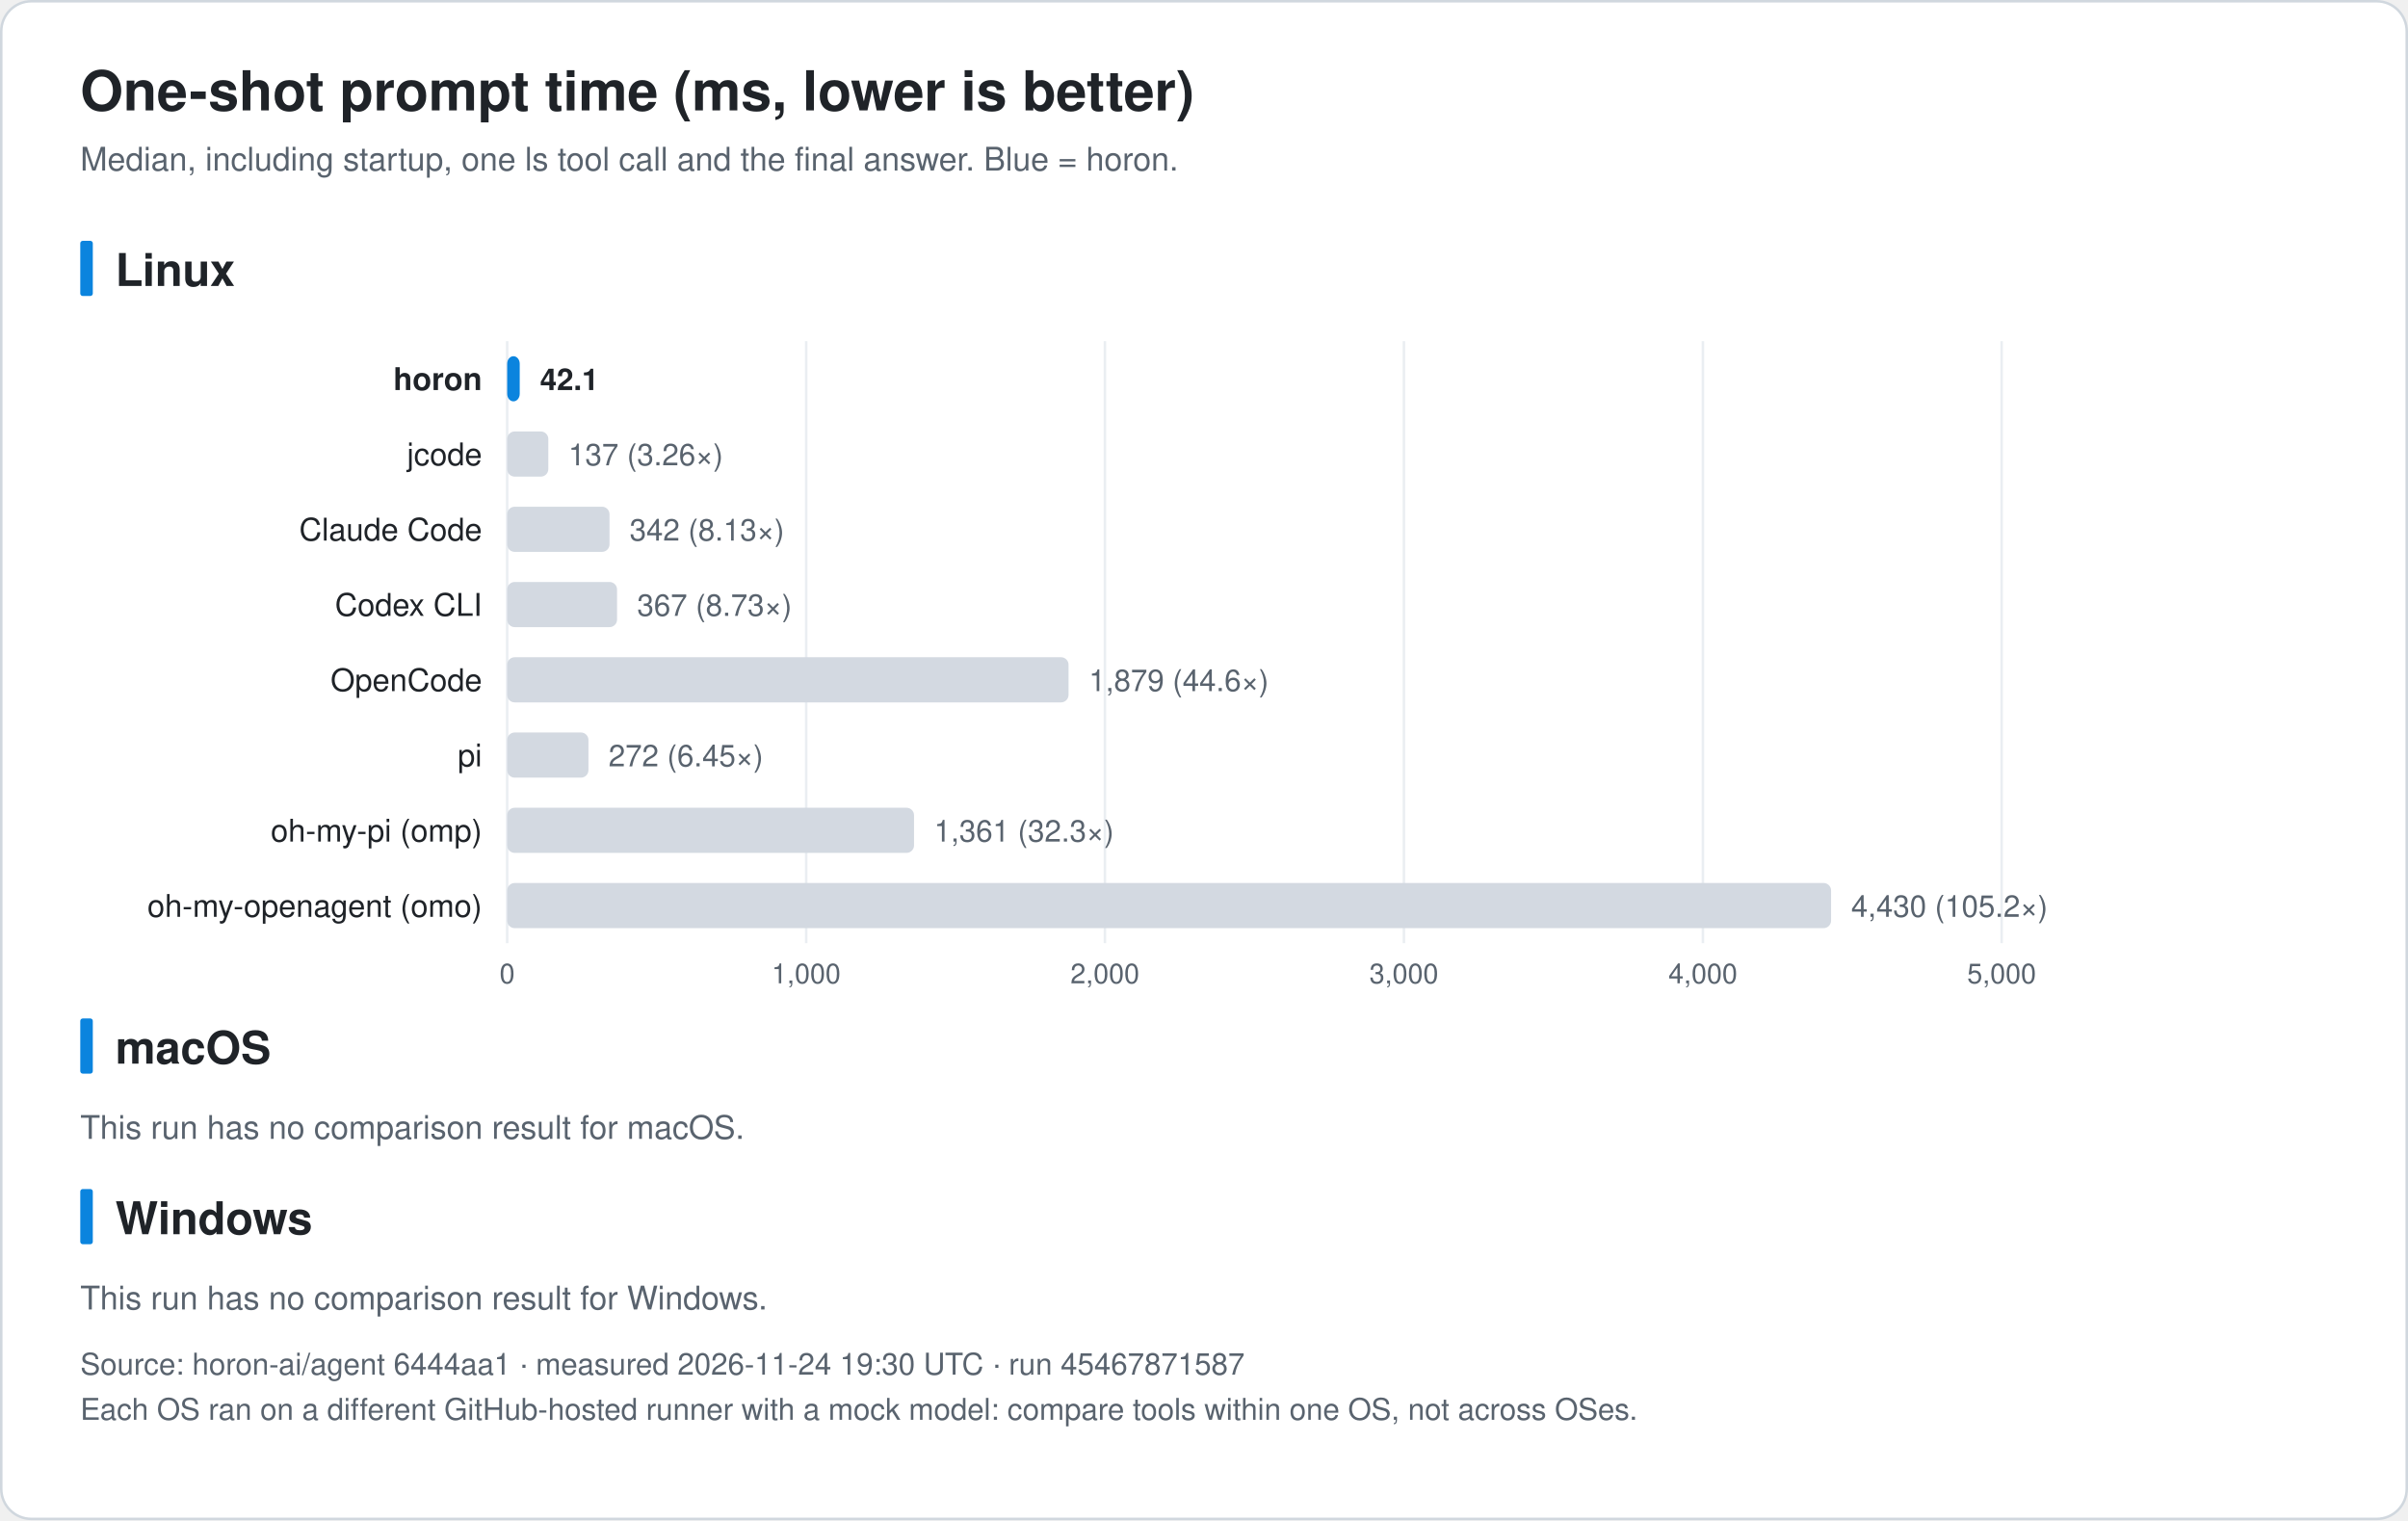
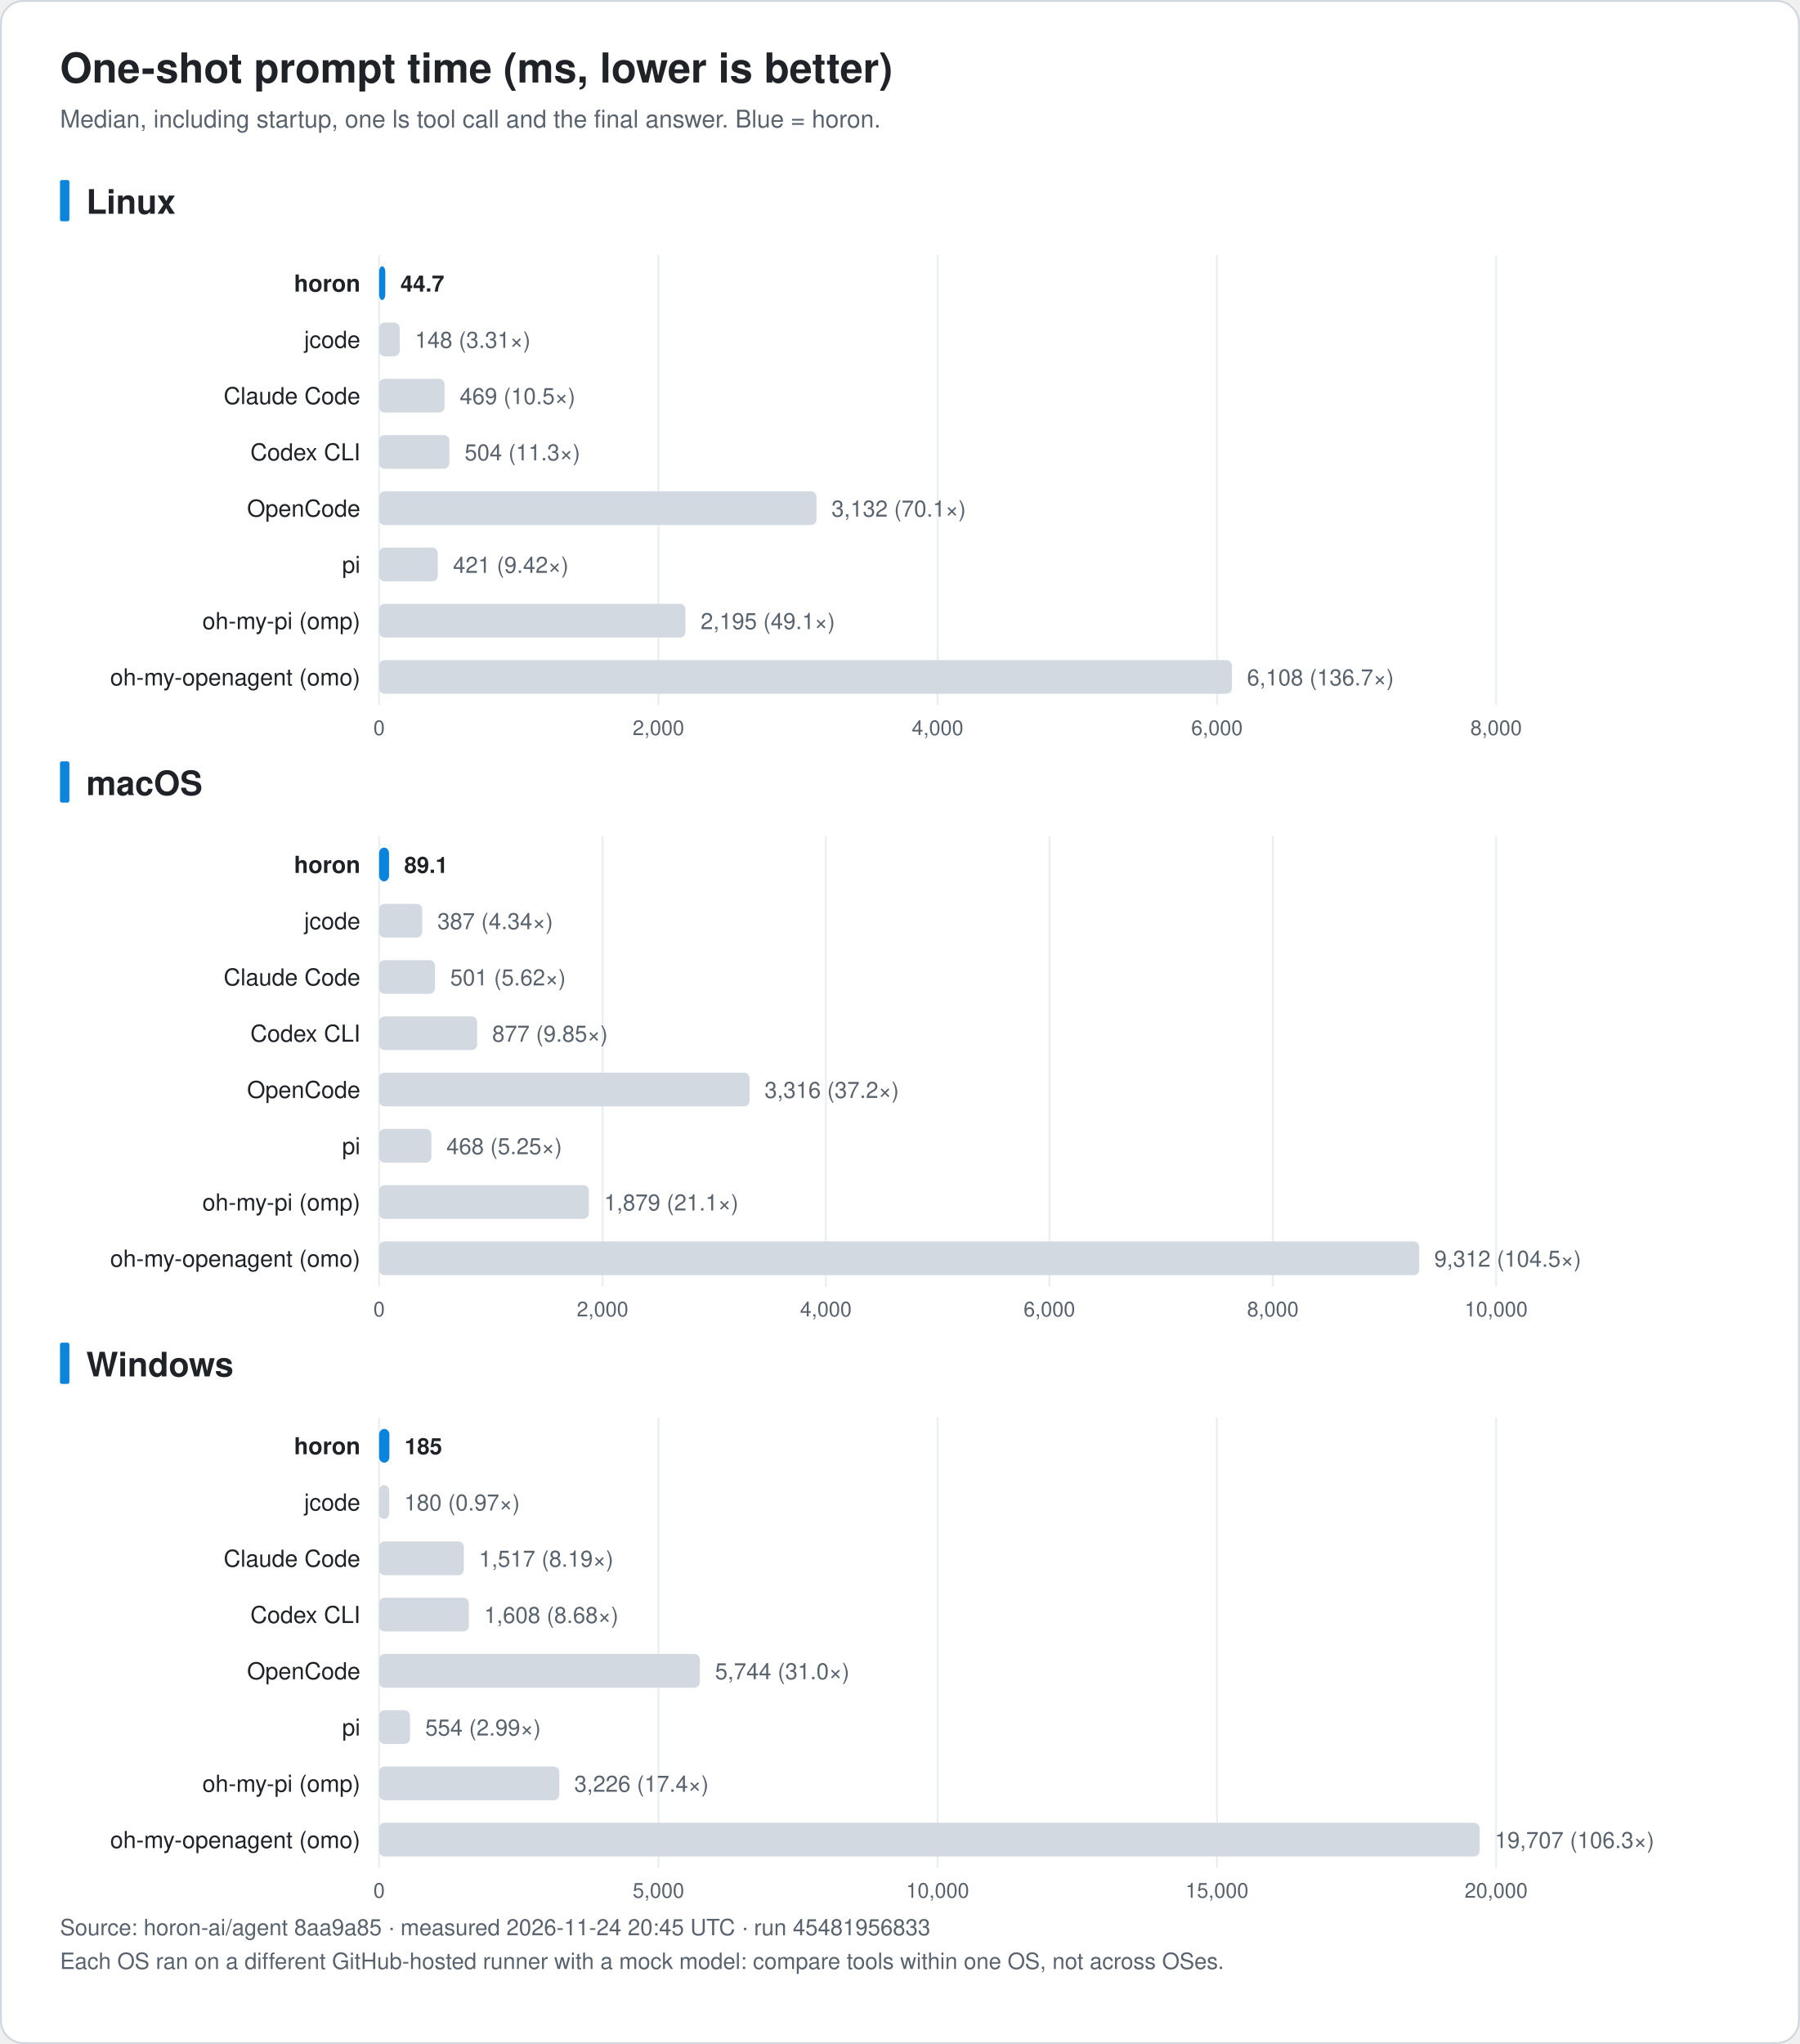
- <svg xmlns="http://www.w3.org/2000/svg" width="960" height="606" viewBox="0 0 960 606" font-family="-apple-system, BlinkMacSystemFont, 'Segoe UI', 'Noto Sans KR', 'Apple SD Gothic Neo', Helvetica, Arial, sans-serif" role="img">
-   <rect x="0.5" y="0.5" width="959" height="605" rx="12" fill="#ffffff" stroke="#d0d7de" />
+ <svg xmlns="http://www.w3.org/2000/svg" width="960" height="1090" viewBox="0 0 960 1090" font-family="-apple-system, BlinkMacSystemFont, 'Segoe UI', 'Noto Sans KR', 'Apple SD Gothic Neo', Helvetica, Arial, sans-serif" role="img">
+   <rect x="0.5" y="0.5" width="959" height="1089" rx="12" fill="#ffffff" stroke="#d0d7de" />
  <text x="32.0" y="44.0" font-size="22" fill="#1f2328" text-anchor="start" font-weight="bold">One-shot prompt time (ms, lower is better)</text>
  <text x="32.0" y="68.0" font-size="13" fill="#59636e" text-anchor="start" font-weight="normal">Median, including startup, one ls tool call and the final answer. Blue = horon.</text>
  <rect x="32" y="96.0" width="5" height="22" rx="1" fill="#0b84de" />
  <text x="46.0" y="114.0" font-size="18" fill="#1f2328" text-anchor="start" font-weight="bold">Linux</text>
  <line x1="202.2" y1="136.0" x2="202.2" y2="376.0" stroke="#eaeef2" />
  <text x="202.2" y="392.0" font-size="11" fill="#59636e" text-anchor="middle" font-weight="normal">0</text>
-   <line x1="321.4" y1="136.0" x2="321.4" y2="376.0" stroke="#eaeef2" />
-   <text x="321.4" y="392.0" font-size="11" fill="#59636e" text-anchor="middle" font-weight="normal">1,000</text>
-   <line x1="440.5" y1="136.0" x2="440.5" y2="376.0" stroke="#eaeef2" />
-   <text x="440.5" y="392.0" font-size="11" fill="#59636e" text-anchor="middle" font-weight="normal">2,000</text>
-   <line x1="559.7" y1="136.0" x2="559.7" y2="376.0" stroke="#eaeef2" />
-   <text x="559.7" y="392.0" font-size="11" fill="#59636e" text-anchor="middle" font-weight="normal">3,000</text>
-   <line x1="678.9" y1="136.0" x2="678.9" y2="376.0" stroke="#eaeef2" />
-   <text x="678.9" y="392.0" font-size="11" fill="#59636e" text-anchor="middle" font-weight="normal">4,000</text>
+   <line x1="351.2" y1="136.0" x2="351.2" y2="376.0" stroke="#eaeef2" />
+   <text x="351.2" y="392.0" font-size="11" fill="#59636e" text-anchor="middle" font-weight="normal">2,000</text>
+   <line x1="500.1" y1="136.0" x2="500.1" y2="376.0" stroke="#eaeef2" />
+   <text x="500.1" y="392.0" font-size="11" fill="#59636e" text-anchor="middle" font-weight="normal">4,000</text>
+   <line x1="649.1" y1="136.0" x2="649.1" y2="376.0" stroke="#eaeef2" />
+   <text x="649.1" y="392.0" font-size="11" fill="#59636e" text-anchor="middle" font-weight="normal">6,000</text>
  <line x1="798.0" y1="136.0" x2="798.0" y2="376.0" stroke="#eaeef2" />
-   <text x="798.0" y="392.0" font-size="11" fill="#59636e" text-anchor="middle" font-weight="normal">5,000</text>
+   <text x="798.0" y="392.0" font-size="11" fill="#59636e" text-anchor="middle" font-weight="normal">8,000</text>
  <text x="192.2" y="155.5" font-size="12.5" fill="#1f2328" text-anchor="end" font-weight="bold">horon</text>
-   <rect x="202.2" y="142.0" width="5.0" height="18" rx="3" fill="#0b84de" />
-   <text x="215.3" y="155.5" font-size="12" fill="#1f2328" text-anchor="start" font-weight="bold">42.1</text>
+   <rect x="202.2" y="142.0" width="3.3" height="18" rx="3" fill="#0b84de" />
+   <text x="213.6" y="155.5" font-size="12" fill="#1f2328" text-anchor="start" font-weight="bold">44.7</text>
  <text x="192.2" y="185.5" font-size="12.5" fill="#1f2328" text-anchor="end" font-weight="normal">jcode</text>
-   <rect x="202.2" y="172.0" width="16.4" height="18" rx="3" fill="#d3d9e1" />
-   <text x="226.6" y="185.5" font-size="12" fill="#59636e" text-anchor="start" font-weight="normal">137 (3.26×)</text>
+   <rect x="202.2" y="172.0" width="11.0" height="18" rx="3" fill="#d3d9e1" />
+   <text x="221.3" y="185.5" font-size="12" fill="#59636e" text-anchor="start" font-weight="normal">148 (3.31×)</text>
  <text x="192.2" y="215.5" font-size="12.5" fill="#1f2328" text-anchor="end" font-weight="normal">Claude Code</text>
-   <rect x="202.2" y="202.0" width="40.8" height="18" rx="3" fill="#d3d9e1" />
-   <text x="251.0" y="215.5" font-size="12" fill="#59636e" text-anchor="start" font-weight="normal">342 (8.13×)</text>
+   <rect x="202.2" y="202.0" width="34.9" height="18" rx="3" fill="#d3d9e1" />
+   <text x="245.2" y="215.5" font-size="12" fill="#59636e" text-anchor="start" font-weight="normal">469 (10.5×)</text>
  <text x="192.2" y="245.5" font-size="12.5" fill="#1f2328" text-anchor="end" font-weight="normal">Codex CLI</text>
-   <rect x="202.2" y="232.0" width="43.8" height="18" rx="3" fill="#d3d9e1" />
-   <text x="254.0" y="245.5" font-size="12" fill="#59636e" text-anchor="start" font-weight="normal">367 (8.73×)</text>
+   <rect x="202.2" y="232.0" width="37.5" height="18" rx="3" fill="#d3d9e1" />
+   <text x="247.8" y="245.5" font-size="12" fill="#59636e" text-anchor="start" font-weight="normal">504 (11.3×)</text>
  <text x="192.2" y="275.5" font-size="12.5" fill="#1f2328" text-anchor="end" font-weight="normal">OpenCode</text>
-   <rect x="202.2" y="262.0" width="223.8" height="18" rx="3" fill="#d3d9e1" />
-   <text x="434.1" y="275.5" font-size="12" fill="#59636e" text-anchor="start" font-weight="normal">1,879 (44.6×)</text>
+   <rect x="202.2" y="262.0" width="233.3" height="18" rx="3" fill="#d3d9e1" />
+   <text x="443.5" y="275.5" font-size="12" fill="#59636e" text-anchor="start" font-weight="normal">3,132 (70.1×)</text>
  <text x="192.2" y="305.5" font-size="12.5" fill="#1f2328" text-anchor="end" font-weight="normal">pi</text>
-   <rect x="202.2" y="292.0" width="32.4" height="18" rx="3" fill="#d3d9e1" />
-   <text x="242.6" y="305.5" font-size="12" fill="#59636e" text-anchor="start" font-weight="normal">272 (6.45×)</text>
+   <rect x="202.2" y="292.0" width="31.3" height="18" rx="3" fill="#d3d9e1" />
+   <text x="241.6" y="305.5" font-size="12" fill="#59636e" text-anchor="start" font-weight="normal">421 (9.42×)</text>
  <text x="192.2" y="335.5" font-size="12.5" fill="#1f2328" text-anchor="end" font-weight="normal">oh-my-pi (omp)</text>
-   <rect x="202.2" y="322.0" width="162.2" height="18" rx="3" fill="#d3d9e1" />
-   <text x="372.4" y="335.5" font-size="12" fill="#59636e" text-anchor="start" font-weight="normal">1,361 (32.3×)</text>
+   <rect x="202.2" y="322.0" width="163.4" height="18" rx="3" fill="#d3d9e1" />
+   <text x="373.7" y="335.5" font-size="12" fill="#59636e" text-anchor="start" font-weight="normal">2,195 (49.1×)</text>
  <text x="192.2" y="365.5" font-size="12.5" fill="#1f2328" text-anchor="end" font-weight="normal">oh-my-openagent (omo)</text>
-   <rect x="202.2" y="352.0" width="527.8" height="18" rx="3" fill="#d3d9e1" />
-   <text x="738.0" y="365.5" font-size="12" fill="#59636e" text-anchor="start" font-weight="normal">4,430 (105.2×)</text>
+   <rect x="202.2" y="352.0" width="454.9" height="18" rx="3" fill="#d3d9e1" />
+   <text x="665.1" y="365.5" font-size="12" fill="#59636e" text-anchor="start" font-weight="normal">6,108 (136.7×)</text>
  <rect x="32" y="406.0" width="5" height="22" rx="1" fill="#0b84de" />
  <text x="46.0" y="424.0" font-size="18" fill="#1f2328" text-anchor="start" font-weight="bold">macOS</text>
-   <text x="32.0" y="454.0" font-size="13" fill="#59636e" text-anchor="start" font-weight="normal">This run has no comparison result for macOS.</text>
-   <rect x="32" y="474.0" width="5" height="22" rx="1" fill="#0b84de" />
-   <text x="46.0" y="492.0" font-size="18" fill="#1f2328" text-anchor="start" font-weight="bold">Windows</text>
-   <text x="32.0" y="522.0" font-size="13" fill="#59636e" text-anchor="start" font-weight="normal">This run has no comparison result for Windows.</text>
-   <text x="32.0" y="548.0" font-size="12" fill="#59636e" text-anchor="start" font-weight="normal">Source: horon-ai/agent 6444aa1 · measured 2026-11-24 19:30 UTC · run 45467871587</text>
-   <text x="32.0" y="566.0" font-size="12" fill="#59636e" text-anchor="start" font-weight="normal">Each OS ran on a different GitHub-hosted runner with a mock model: compare tools within one OS, not across OSes.</text>
+   <line x1="202.2" y1="446.0" x2="202.2" y2="686.0" stroke="#eaeef2" />
+   <text x="202.2" y="702.0" font-size="11" fill="#59636e" text-anchor="middle" font-weight="normal">0</text>
+   <line x1="321.4" y1="446.0" x2="321.4" y2="686.0" stroke="#eaeef2" />
+   <text x="321.4" y="702.0" font-size="11" fill="#59636e" text-anchor="middle" font-weight="normal">2,000</text>
+   <line x1="440.5" y1="446.0" x2="440.5" y2="686.0" stroke="#eaeef2" />
+   <text x="440.5" y="702.0" font-size="11" fill="#59636e" text-anchor="middle" font-weight="normal">4,000</text>
+   <line x1="559.7" y1="446.0" x2="559.7" y2="686.0" stroke="#eaeef2" />
+   <text x="559.7" y="702.0" font-size="11" fill="#59636e" text-anchor="middle" font-weight="normal">6,000</text>
+   <line x1="678.9" y1="446.0" x2="678.9" y2="686.0" stroke="#eaeef2" />
+   <text x="678.9" y="702.0" font-size="11" fill="#59636e" text-anchor="middle" font-weight="normal">8,000</text>
+   <line x1="798.0" y1="446.0" x2="798.0" y2="686.0" stroke="#eaeef2" />
+   <text x="798.0" y="702.0" font-size="11" fill="#59636e" text-anchor="middle" font-weight="normal">10,000</text>
+   <text x="192.2" y="465.5" font-size="12.5" fill="#1f2328" text-anchor="end" font-weight="bold">horon</text>
+   <rect x="202.2" y="452.0" width="5.3" height="18" rx="3" fill="#0b84de" />
+   <text x="215.6" y="465.5" font-size="12" fill="#1f2328" text-anchor="start" font-weight="bold">89.1</text>
+   <text x="192.2" y="495.5" font-size="12.5" fill="#1f2328" text-anchor="end" font-weight="normal">jcode</text>
+   <rect x="202.2" y="482.0" width="23.0" height="18" rx="3" fill="#d3d9e1" />
+   <text x="233.3" y="495.5" font-size="12" fill="#59636e" text-anchor="start" font-weight="normal">387 (4.34×)</text>
+   <text x="192.2" y="525.5" font-size="12.5" fill="#1f2328" text-anchor="end" font-weight="normal">Claude Code</text>
+   <rect x="202.2" y="512.0" width="29.8" height="18" rx="3" fill="#d3d9e1" />
+   <text x="240.1" y="525.5" font-size="12" fill="#59636e" text-anchor="start" font-weight="normal">501 (5.62×)</text>
+   <text x="192.2" y="555.5" font-size="12.5" fill="#1f2328" text-anchor="end" font-weight="normal">Codex CLI</text>
+   <rect x="202.2" y="542.0" width="52.3" height="18" rx="3" fill="#d3d9e1" />
+   <text x="262.5" y="555.5" font-size="12" fill="#59636e" text-anchor="start" font-weight="normal">877 (9.85×)</text>
+   <text x="192.2" y="585.5" font-size="12.5" fill="#1f2328" text-anchor="end" font-weight="normal">OpenCode</text>
+   <rect x="202.2" y="572.0" width="197.6" height="18" rx="3" fill="#d3d9e1" />
+   <text x="407.8" y="585.5" font-size="12" fill="#59636e" text-anchor="start" font-weight="normal">3,316 (37.2×)</text>
+   <text x="192.2" y="615.5" font-size="12.5" fill="#1f2328" text-anchor="end" font-weight="normal">pi</text>
+   <rect x="202.2" y="602.0" width="27.9" height="18" rx="3" fill="#d3d9e1" />
+   <text x="238.1" y="615.5" font-size="12" fill="#59636e" text-anchor="start" font-weight="normal">468 (5.25×)</text>
+   <text x="192.2" y="645.5" font-size="12.5" fill="#1f2328" text-anchor="end" font-weight="normal">oh-my-pi (omp)</text>
+   <rect x="202.2" y="632.0" width="111.9" height="18" rx="3" fill="#d3d9e1" />
+   <text x="322.2" y="645.5" font-size="12" fill="#59636e" text-anchor="start" font-weight="normal">1,879 (21.1×)</text>
+   <text x="192.2" y="675.5" font-size="12.5" fill="#1f2328" text-anchor="end" font-weight="normal">oh-my-openagent (omo)</text>
+   <rect x="202.2" y="662.0" width="554.8" height="18" rx="3" fill="#d3d9e1" />
+   <text x="765.0" y="675.5" font-size="12" fill="#59636e" text-anchor="start" font-weight="normal">9,312 (104.5×)</text>
+   <rect x="32" y="716.0" width="5" height="22" rx="1" fill="#0b84de" />
+   <text x="46.0" y="734.0" font-size="18" fill="#1f2328" text-anchor="start" font-weight="bold">Windows</text>
+   <line x1="202.2" y1="756.0" x2="202.2" y2="996.0" stroke="#eaeef2" />
+   <text x="202.2" y="1012.0" font-size="11" fill="#59636e" text-anchor="middle" font-weight="normal">0</text>
+   <line x1="351.2" y1="756.0" x2="351.2" y2="996.0" stroke="#eaeef2" />
+   <text x="351.2" y="1012.0" font-size="11" fill="#59636e" text-anchor="middle" font-weight="normal">5,000</text>
+   <line x1="500.1" y1="756.0" x2="500.1" y2="996.0" stroke="#eaeef2" />
+   <text x="500.1" y="1012.0" font-size="11" fill="#59636e" text-anchor="middle" font-weight="normal">10,000</text>
+   <line x1="649.1" y1="756.0" x2="649.1" y2="996.0" stroke="#eaeef2" />
+   <text x="649.1" y="1012.0" font-size="11" fill="#59636e" text-anchor="middle" font-weight="normal">15,000</text>
+   <line x1="798.0" y1="756.0" x2="798.0" y2="996.0" stroke="#eaeef2" />
+   <text x="798.0" y="1012.0" font-size="11" fill="#59636e" text-anchor="middle" font-weight="normal">20,000</text>
+   <text x="192.2" y="775.5" font-size="12.5" fill="#1f2328" text-anchor="end" font-weight="bold">horon</text>
+   <rect x="202.2" y="762.0" width="5.5" height="18" rx="3" fill="#0b84de" />
+   <text x="215.8" y="775.5" font-size="12" fill="#1f2328" text-anchor="start" font-weight="bold">185</text>
+   <text x="192.2" y="805.5" font-size="12.5" fill="#1f2328" text-anchor="end" font-weight="normal">jcode</text>
+   <rect x="202.2" y="792.0" width="5.4" height="18" rx="3" fill="#d3d9e1" />
+   <text x="215.6" y="805.5" font-size="12" fill="#59636e" text-anchor="start" font-weight="normal">180 (0.97×)</text>
+   <text x="192.2" y="835.5" font-size="12.5" fill="#1f2328" text-anchor="end" font-weight="normal">Claude Code</text>
+   <rect x="202.2" y="822.0" width="45.2" height="18" rx="3" fill="#d3d9e1" />
+   <text x="255.5" y="835.5" font-size="12" fill="#59636e" text-anchor="start" font-weight="normal">1,517 (8.19×)</text>
+   <text x="192.2" y="865.5" font-size="12.5" fill="#1f2328" text-anchor="end" font-weight="normal">Codex CLI</text>
+   <rect x="202.2" y="852.0" width="47.9" height="18" rx="3" fill="#d3d9e1" />
+   <text x="258.2" y="865.5" font-size="12" fill="#59636e" text-anchor="start" font-weight="normal">1,608 (8.68×)</text>
+   <text x="192.2" y="895.5" font-size="12.5" fill="#1f2328" text-anchor="end" font-weight="normal">OpenCode</text>
+   <rect x="202.2" y="882.0" width="171.1" height="18" rx="3" fill="#d3d9e1" />
+   <text x="381.4" y="895.5" font-size="12" fill="#59636e" text-anchor="start" font-weight="normal">5,744 (31.0×)</text>
+   <text x="192.2" y="925.5" font-size="12.5" fill="#1f2328" text-anchor="end" font-weight="normal">pi</text>
+   <rect x="202.2" y="912.0" width="16.5" height="18" rx="3" fill="#d3d9e1" />
+   <text x="226.8" y="925.5" font-size="12" fill="#59636e" text-anchor="start" font-weight="normal">554 (2.99×)</text>
+   <text x="192.2" y="955.5" font-size="12.5" fill="#1f2328" text-anchor="end" font-weight="normal">oh-my-pi (omp)</text>
+   <rect x="202.2" y="942.0" width="96.1" height="18" rx="3" fill="#d3d9e1" />
+   <text x="306.3" y="955.5" font-size="12" fill="#59636e" text-anchor="start" font-weight="normal">3,226 (17.4×)</text>
+   <text x="192.2" y="985.5" font-size="12.5" fill="#1f2328" text-anchor="end" font-weight="normal">oh-my-openagent (omo)</text>
+   <rect x="202.2" y="972.0" width="587.0" height="18" rx="3" fill="#d3d9e1" />
+   <text x="797.3" y="985.5" font-size="12" fill="#59636e" text-anchor="start" font-weight="normal">19,707 (106.3×)</text>
+   <text x="32.0" y="1032.0" font-size="12" fill="#59636e" text-anchor="start" font-weight="normal">Source: horon-ai/agent 8aa9a85 · measured 2026-11-24 20:45 UTC · run 45481956833</text>
+   <text x="32.0" y="1050.0" font-size="12" fill="#59636e" text-anchor="start" font-weight="normal">Each OS ran on a different GitHub-hosted runner with a mock model: compare tools within one OS, not across OSes.</text>
</svg>
